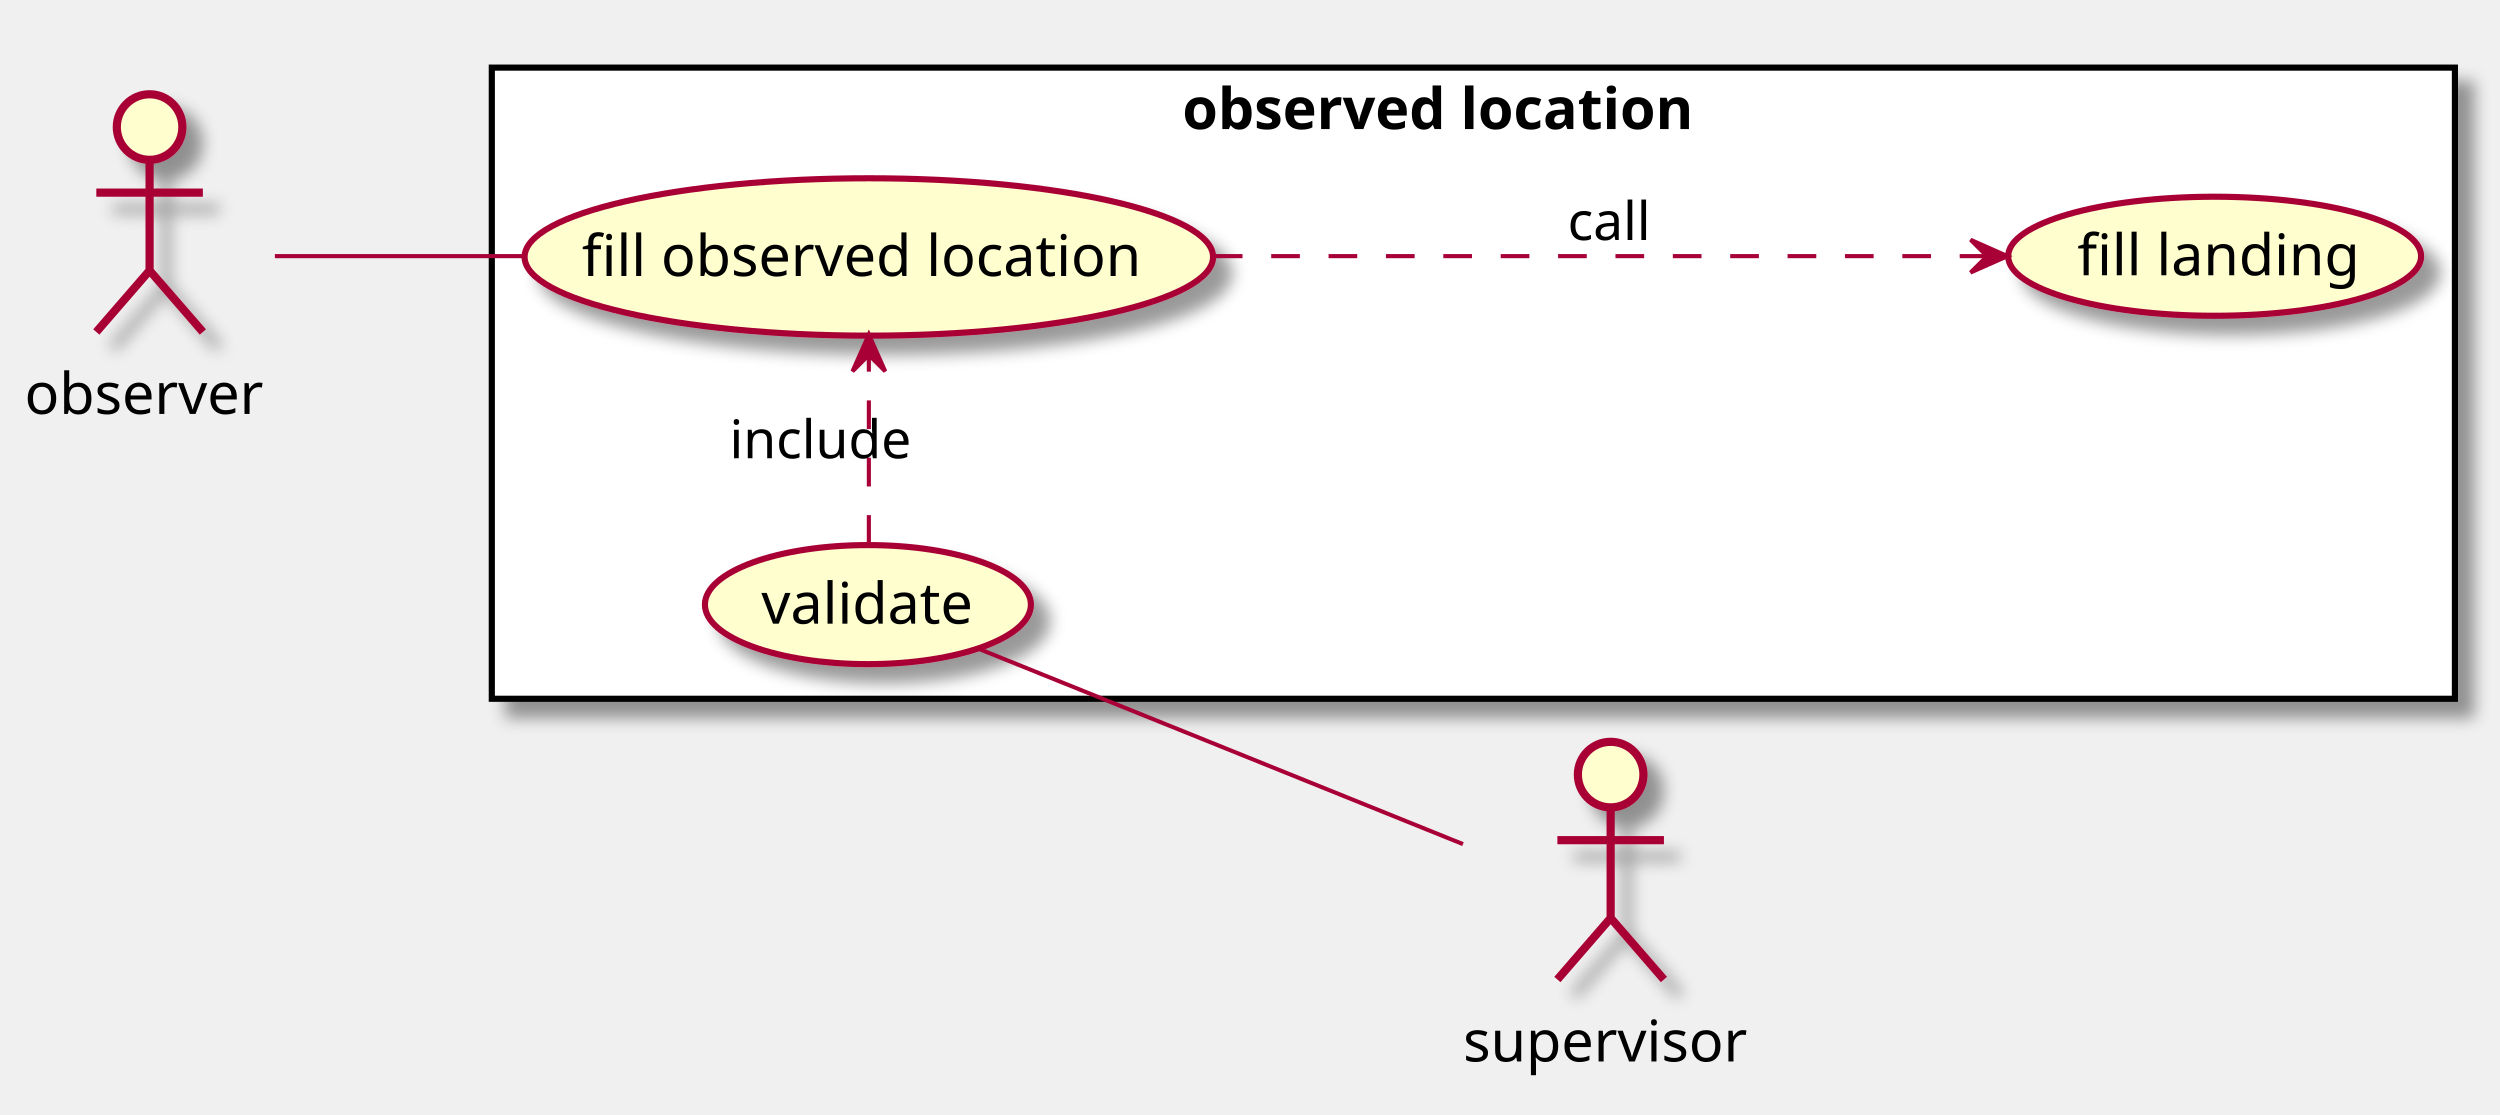
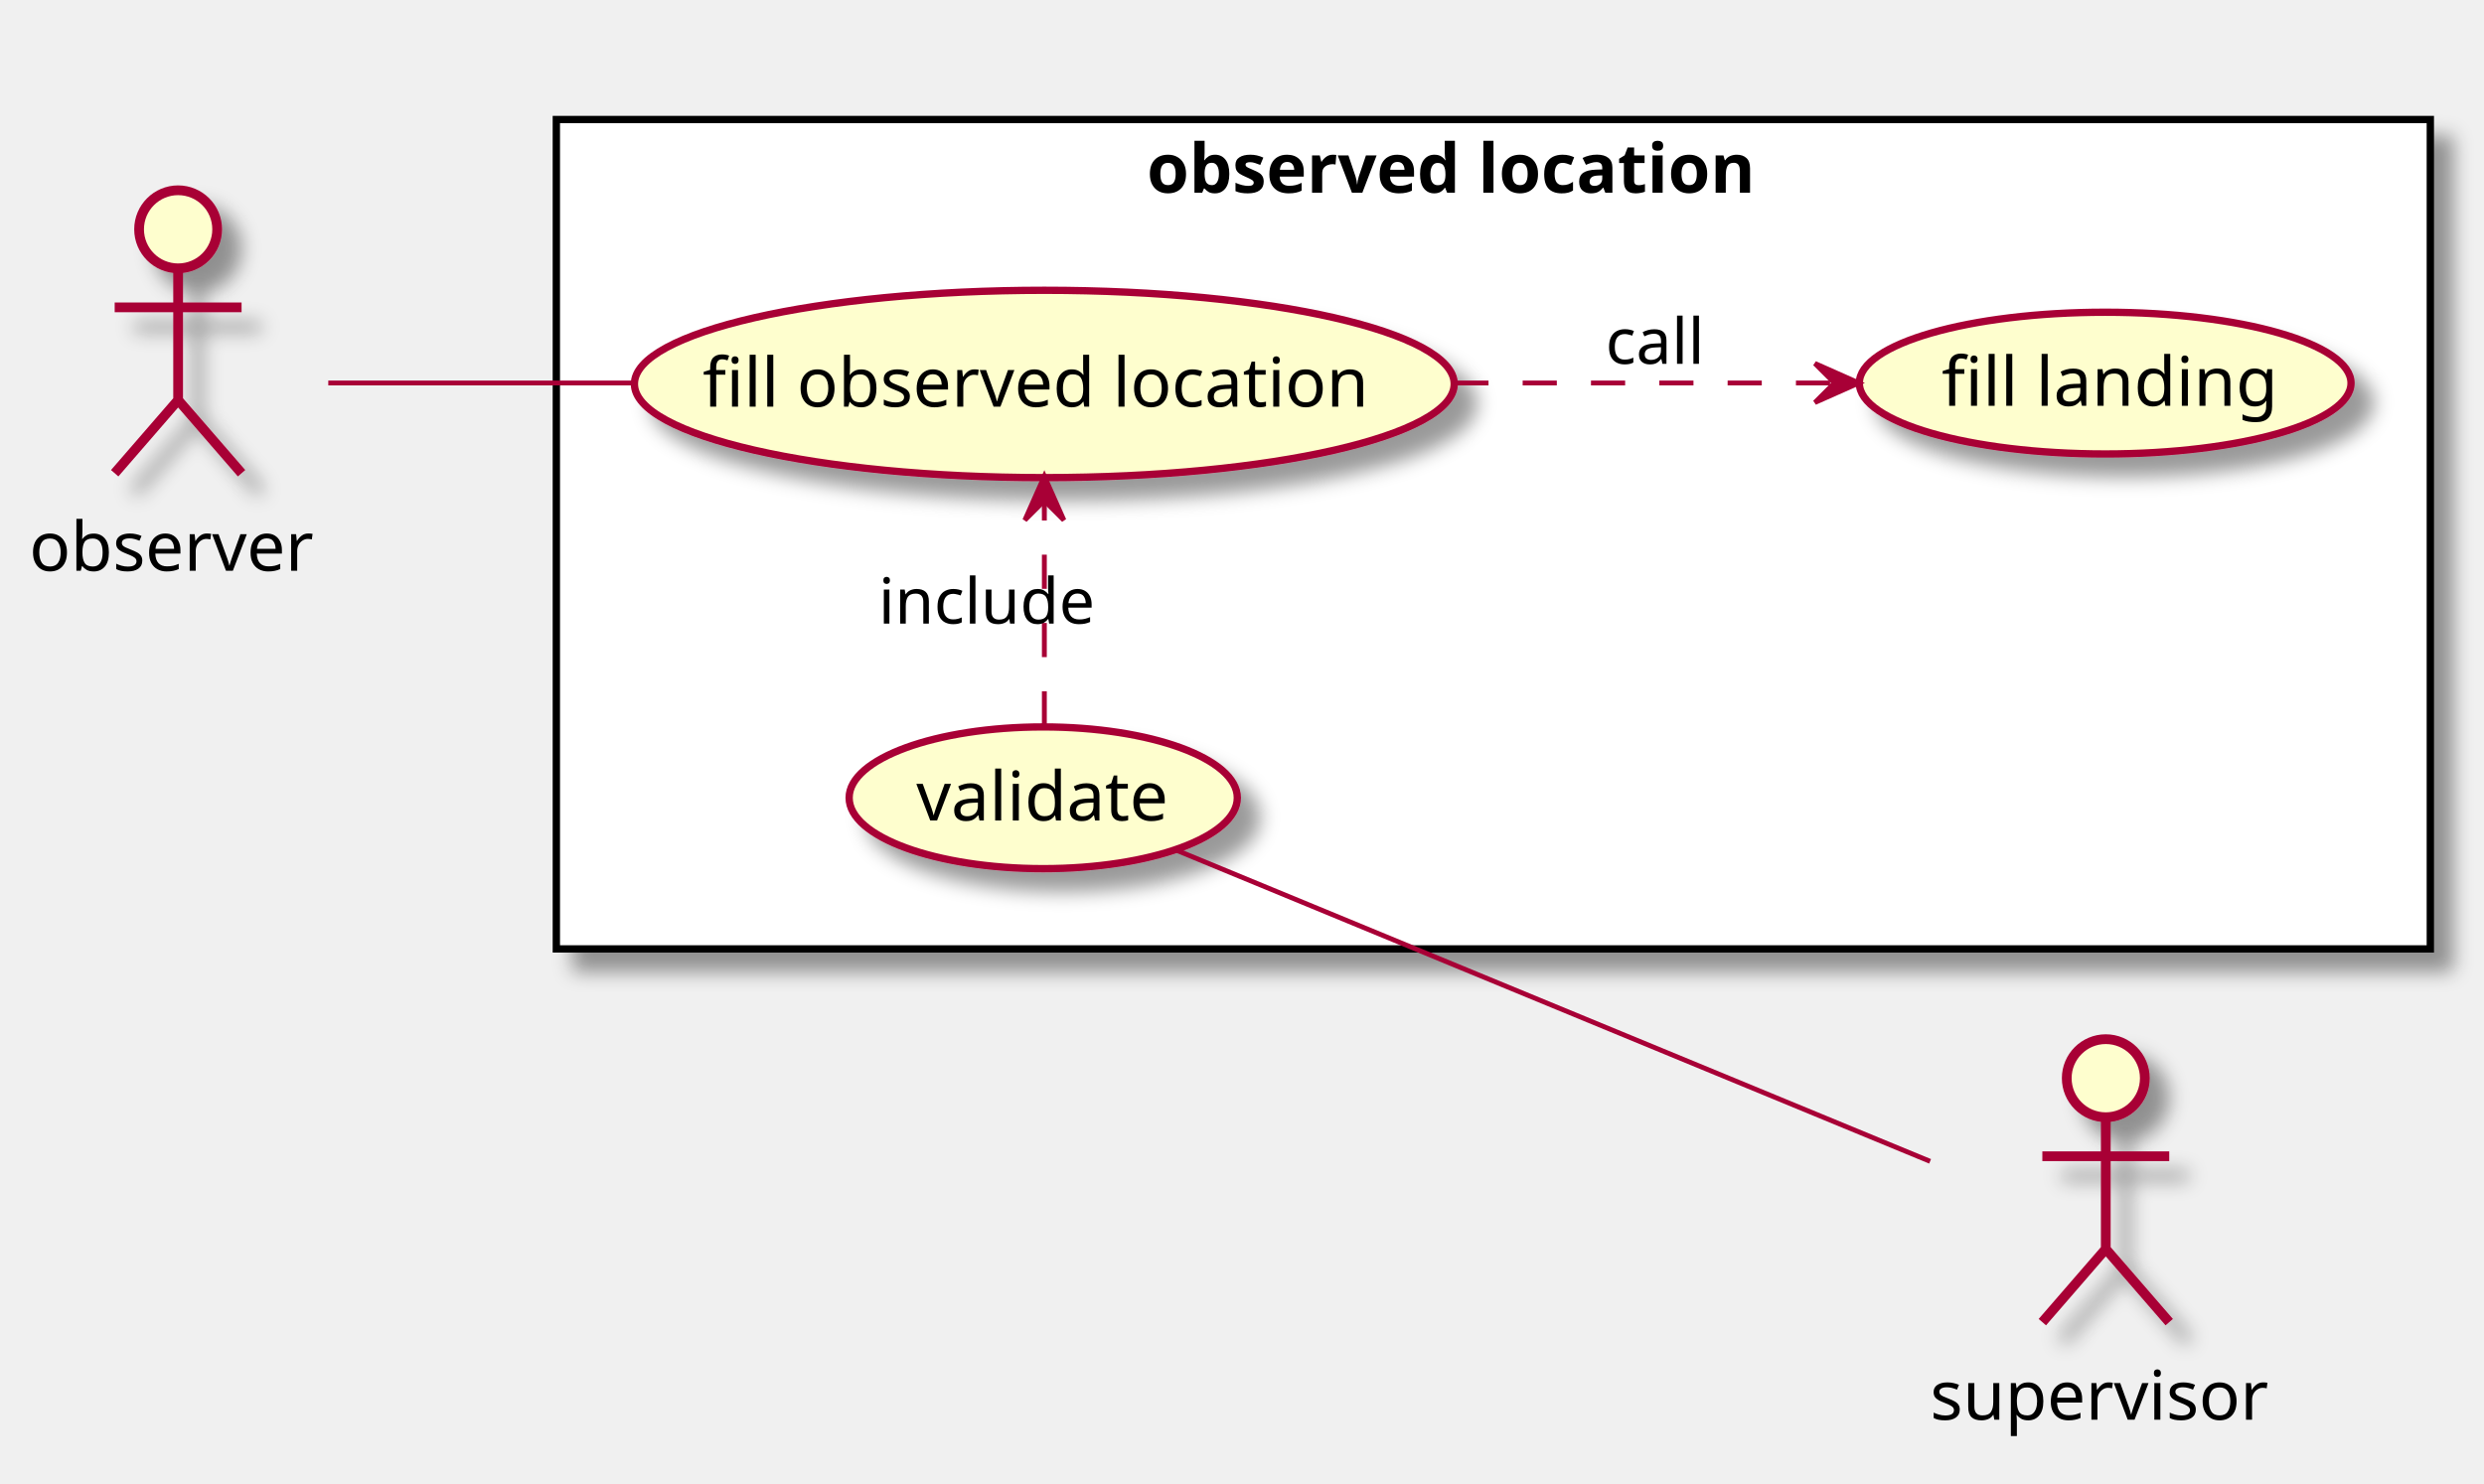
- <svg xmlns="http://www.w3.org/2000/svg" contentScriptType="application/ecmascript" contentStyleType="text/css" height="272px" preserveAspectRatio="none" style="width:610px;height:272px;" version="1.1" viewBox="0 0 610 272" width="610px" zoomAndPan="magnify">
+ <svg xmlns="http://www.w3.org/2000/svg" contentScriptType="application/ecmascript" contentStyleType="text/css" height="304px" preserveAspectRatio="none" style="width:509px;height:304px;" version="1.1" viewBox="0 0 509 304" width="509px" zoomAndPan="magnify">
  <defs>
    <filter height="300%" id="f14edgarbo4qvi" width="300%" x="-1" y="-1">
      <feGaussianBlur result="blurOut" stdDeviation="2.0" />
      <feColorMatrix in="blurOut" result="blurOut2" type="matrix" values="0 0 0 0 0 0 0 0 0 0 0 0 0 0 0 0 0 0 .4 0" />
      <feOffset dx="4.0" dy="4.0" in="blurOut2" result="blurOut3" />
      <feBlend in="SourceGraphic" in2="blurOut3" mode="normal" />
    </filter>
  </defs>
  <g>
-     <rect fill="#FFFFFF" filter="url(#f14edgarbo4qvi)" height="154" style="stroke: #000000; stroke-width: 1.5;" width="479" x="120" y="16.5" />
-     <text fill="#000000" font-family="sans-serif" font-size="14" font-weight="bold" lengthAdjust="spacingAndGlyphs" textLength="142" x="288.5" y="31.495">observed location</text>
-     <ellipse cx="211.993" cy="62.699" fill="#FEFECE" filter="url(#f14edgarbo4qvi)" rx="83.993" ry="19.199" style="stroke: #A80036; stroke-width: 1.5;" />
-     <text fill="#000000" font-family="sans-serif" font-size="14" lengthAdjust="spacingAndGlyphs" textLength="140" x="141.993" y="67.347">fill observed location</text>
-     <ellipse cx="540.376" cy="62.524" fill="#FEFECE" filter="url(#f14edgarbo4qvi)" rx="50.376" ry="14.524" style="stroke: #A80036; stroke-width: 1.5;" />
-     <text fill="#000000" font-family="sans-serif" font-size="14" lengthAdjust="spacingAndGlyphs" textLength="67" x="506.876" y="67.172">fill landing</text>
-     <ellipse cx="211.77" cy="147.524" fill="#FEFECE" filter="url(#f14edgarbo4qvi)" rx="39.77" ry="14.524" style="stroke: #A80036; stroke-width: 1.5;" />
-     <text fill="#000000" font-family="sans-serif" font-size="14" lengthAdjust="spacingAndGlyphs" textLength="52" x="185.77" y="152.172">validate</text>
-     <ellipse cx="36.5" cy="31" fill="#FEFECE" filter="url(#f14edgarbo4qvi)" rx="8" ry="8" style="stroke: #A80036; stroke-width: 2.0;" />
-     <path d="M36.5,39 L36.5,66 M23.5,47 L49.5,47 M36.5,66 L23.5,81 M36.5,66 L49.5,81 " fill="none" filter="url(#f14edgarbo4qvi)" style="stroke: #A80036; stroke-width: 2.0;" />
-     <text fill="#000000" font-family="sans-serif" font-size="14" lengthAdjust="spacingAndGlyphs" textLength="61" x="6" y="100.995">observer</text>
-     <ellipse cx="393" cy="189" fill="#FEFECE" filter="url(#f14edgarbo4qvi)" rx="8" ry="8" style="stroke: #A80036; stroke-width: 2.0;" />
-     <path d="M393,197 L393,224 M380,205 L406,205 M393,224 L380,239 M393,224 L406,239 " fill="none" filter="url(#f14edgarbo4qvi)" style="stroke: #A80036; stroke-width: 2.0;" />
-     <text fill="#000000" font-family="sans-serif" font-size="14" lengthAdjust="spacingAndGlyphs" textLength="72" x="357" y="258.995">supervisor</text>
-     <path d="M67.07,62.5 C84.06,62.5 106.115,62.5 127.872,62.5 " fill="none" id="observer-fill observed location" style="stroke: #A80036; stroke-width: 1.0;" />
-     <path d="M296.17,62.5 C355.349,62.5 432.891,62.5 484.587,62.5 " fill="none" id="fill observed location-&gt;fill landing" style="stroke: #A80036; stroke-width: 1.0; stroke-dasharray: 7.0,7.0;" />
-     <polygon fill="#A80036" points="489.82,62.5,480.82,58.5,484.82,62.5,480.82,66.5,489.82,62.5" style="stroke: #A80036; stroke-width: 1.0;" />
-     <text fill="#000000" font-family="sans-serif" font-size="13" lengthAdjust="spacingAndGlyphs" textLength="21" x="382.5" y="58.567">call</text>
-     <path d="M212,132.694 C212,120.07 212,101.672 212,86.879 " fill="none" id="validate-&gt;fill observed location" style="stroke: #A80036; stroke-width: 1.0; stroke-dasharray: 7.0,7.0;" />
-     <polygon fill="#A80036" points="212,81.609,208,90.609,212,86.609,216,90.609,212,81.609" style="stroke: #A80036; stroke-width: 1.0;" />
-     <text fill="#000000" font-family="sans-serif" font-size="13" lengthAdjust="spacingAndGlyphs" textLength="45" x="178" y="111.817">include</text>
-     <path d="M239.097,158.429 C270.458,171.077 322.232,191.958 356.965,205.966 " fill="none" id="validate-supervisor" style="stroke: #A80036; stroke-width: 1.0;" />
+     <rect fill="#FFFFFF" filter="url(#f14edgarbo4qvi)" height="170" style="stroke: #000000; stroke-width: 1.5;" width="384" x="114" y="24.5" />
+     <text fill="#000000" font-family="sans-serif" font-size="14" font-weight="bold" lengthAdjust="spacingAndGlyphs" textLength="142" x="235" y="39.495">observed location</text>
+     <ellipse cx="213.993" cy="78.699" fill="#FEFECE" filter="url(#f14edgarbo4qvi)" rx="83.993" ry="19.199" style="stroke: #A80036; stroke-width: 1.5;" />
+     <text fill="#000000" font-family="sans-serif" font-size="14" lengthAdjust="spacingAndGlyphs" textLength="140" x="143.993" y="83.347">fill observed location</text>
+     <ellipse cx="431.376" cy="78.524" fill="#FEFECE" filter="url(#f14edgarbo4qvi)" rx="50.376" ry="14.524" style="stroke: #A80036; stroke-width: 1.5;" />
+     <text fill="#000000" font-family="sans-serif" font-size="14" lengthAdjust="spacingAndGlyphs" textLength="67" x="397.876" y="83.172">fill landing</text>
+     <ellipse cx="213.77" cy="163.524" fill="#FEFECE" filter="url(#f14edgarbo4qvi)" rx="39.77" ry="14.524" style="stroke: #A80036; stroke-width: 1.5;" />
+     <text fill="#000000" font-family="sans-serif" font-size="14" lengthAdjust="spacingAndGlyphs" textLength="52" x="187.77" y="168.172">validate</text>
+     <ellipse cx="36.5" cy="47" fill="#FEFECE" filter="url(#f14edgarbo4qvi)" rx="8" ry="8" style="stroke: #A80036; stroke-width: 2.0;" />
+     <path d="M36.5,55 L36.5,82 M23.5,63 L49.5,63 M36.5,82 L23.5,97 M36.5,82 L49.5,97 " fill="none" filter="url(#f14edgarbo4qvi)" style="stroke: #A80036; stroke-width: 2.0;" />
+     <text fill="#000000" font-family="sans-serif" font-size="14" lengthAdjust="spacingAndGlyphs" textLength="61" x="6" y="116.995">observer</text>
+     <ellipse cx="431.5" cy="221" fill="#FEFECE" filter="url(#f14edgarbo4qvi)" rx="8" ry="8" style="stroke: #A80036; stroke-width: 2.0;" />
+     <path d="M431.5,229 L431.5,256 M418.5,237 L444.5,237 M431.5,256 L418.5,271 M431.5,256 L444.5,271 " fill="none" filter="url(#f14edgarbo4qvi)" style="stroke: #A80036; stroke-width: 2.0;" />
+     <text fill="#000000" font-family="sans-serif" font-size="14" lengthAdjust="spacingAndGlyphs" textLength="72" x="395.5" y="290.995">supervisor</text>
+     <path d="M67.27,78.5 C84.58,78.5 107.34,78.5 129.71,78.5 " fill="none" id="observer-fill observed location" style="stroke: #A80036; stroke-width: 1.0;" />
+     <path d="M298.01,78.5 C324.02,78.5 352.07,78.5 375.64,78.5 " fill="none" id="fill observed location-&gt;fill landing" style="stroke: #A80036; stroke-width: 1.0; stroke-dasharray: 7.0,7.0;" />
+     <polygon fill="#A80036" points="380.9,78.5,371.9,74.5,375.9,78.5,371.9,82.5,380.9,78.5" style="stroke: #A80036; stroke-width: 1.0;" />
+     <text fill="#000000" font-family="sans-serif" font-size="13" lengthAdjust="spacingAndGlyphs" textLength="21" x="329" y="74.567">call</text>
+     <path d="M214,148.69 C214,136.07 214,117.67 214,102.88 " fill="none" id="validate-&gt;fill observed location" style="stroke: #A80036; stroke-width: 1.0; stroke-dasharray: 7.0,7.0;" />
+     <polygon fill="#A80036" points="214,97.61,210,106.61,214,102.61,218,106.61,214,97.61" style="stroke: #A80036; stroke-width: 1.0;" />
+     <text fill="#000000" font-family="sans-serif" font-size="13" lengthAdjust="spacingAndGlyphs" textLength="45" x="180" y="127.817">include</text>
+     <path d="M240.99,174.24 C279.62,190.19 352.23,220.18 395.5,238.04 " fill="none" id="validate-supervisor" style="stroke: #A80036; stroke-width: 1.0;" />
  </g>
</svg>
